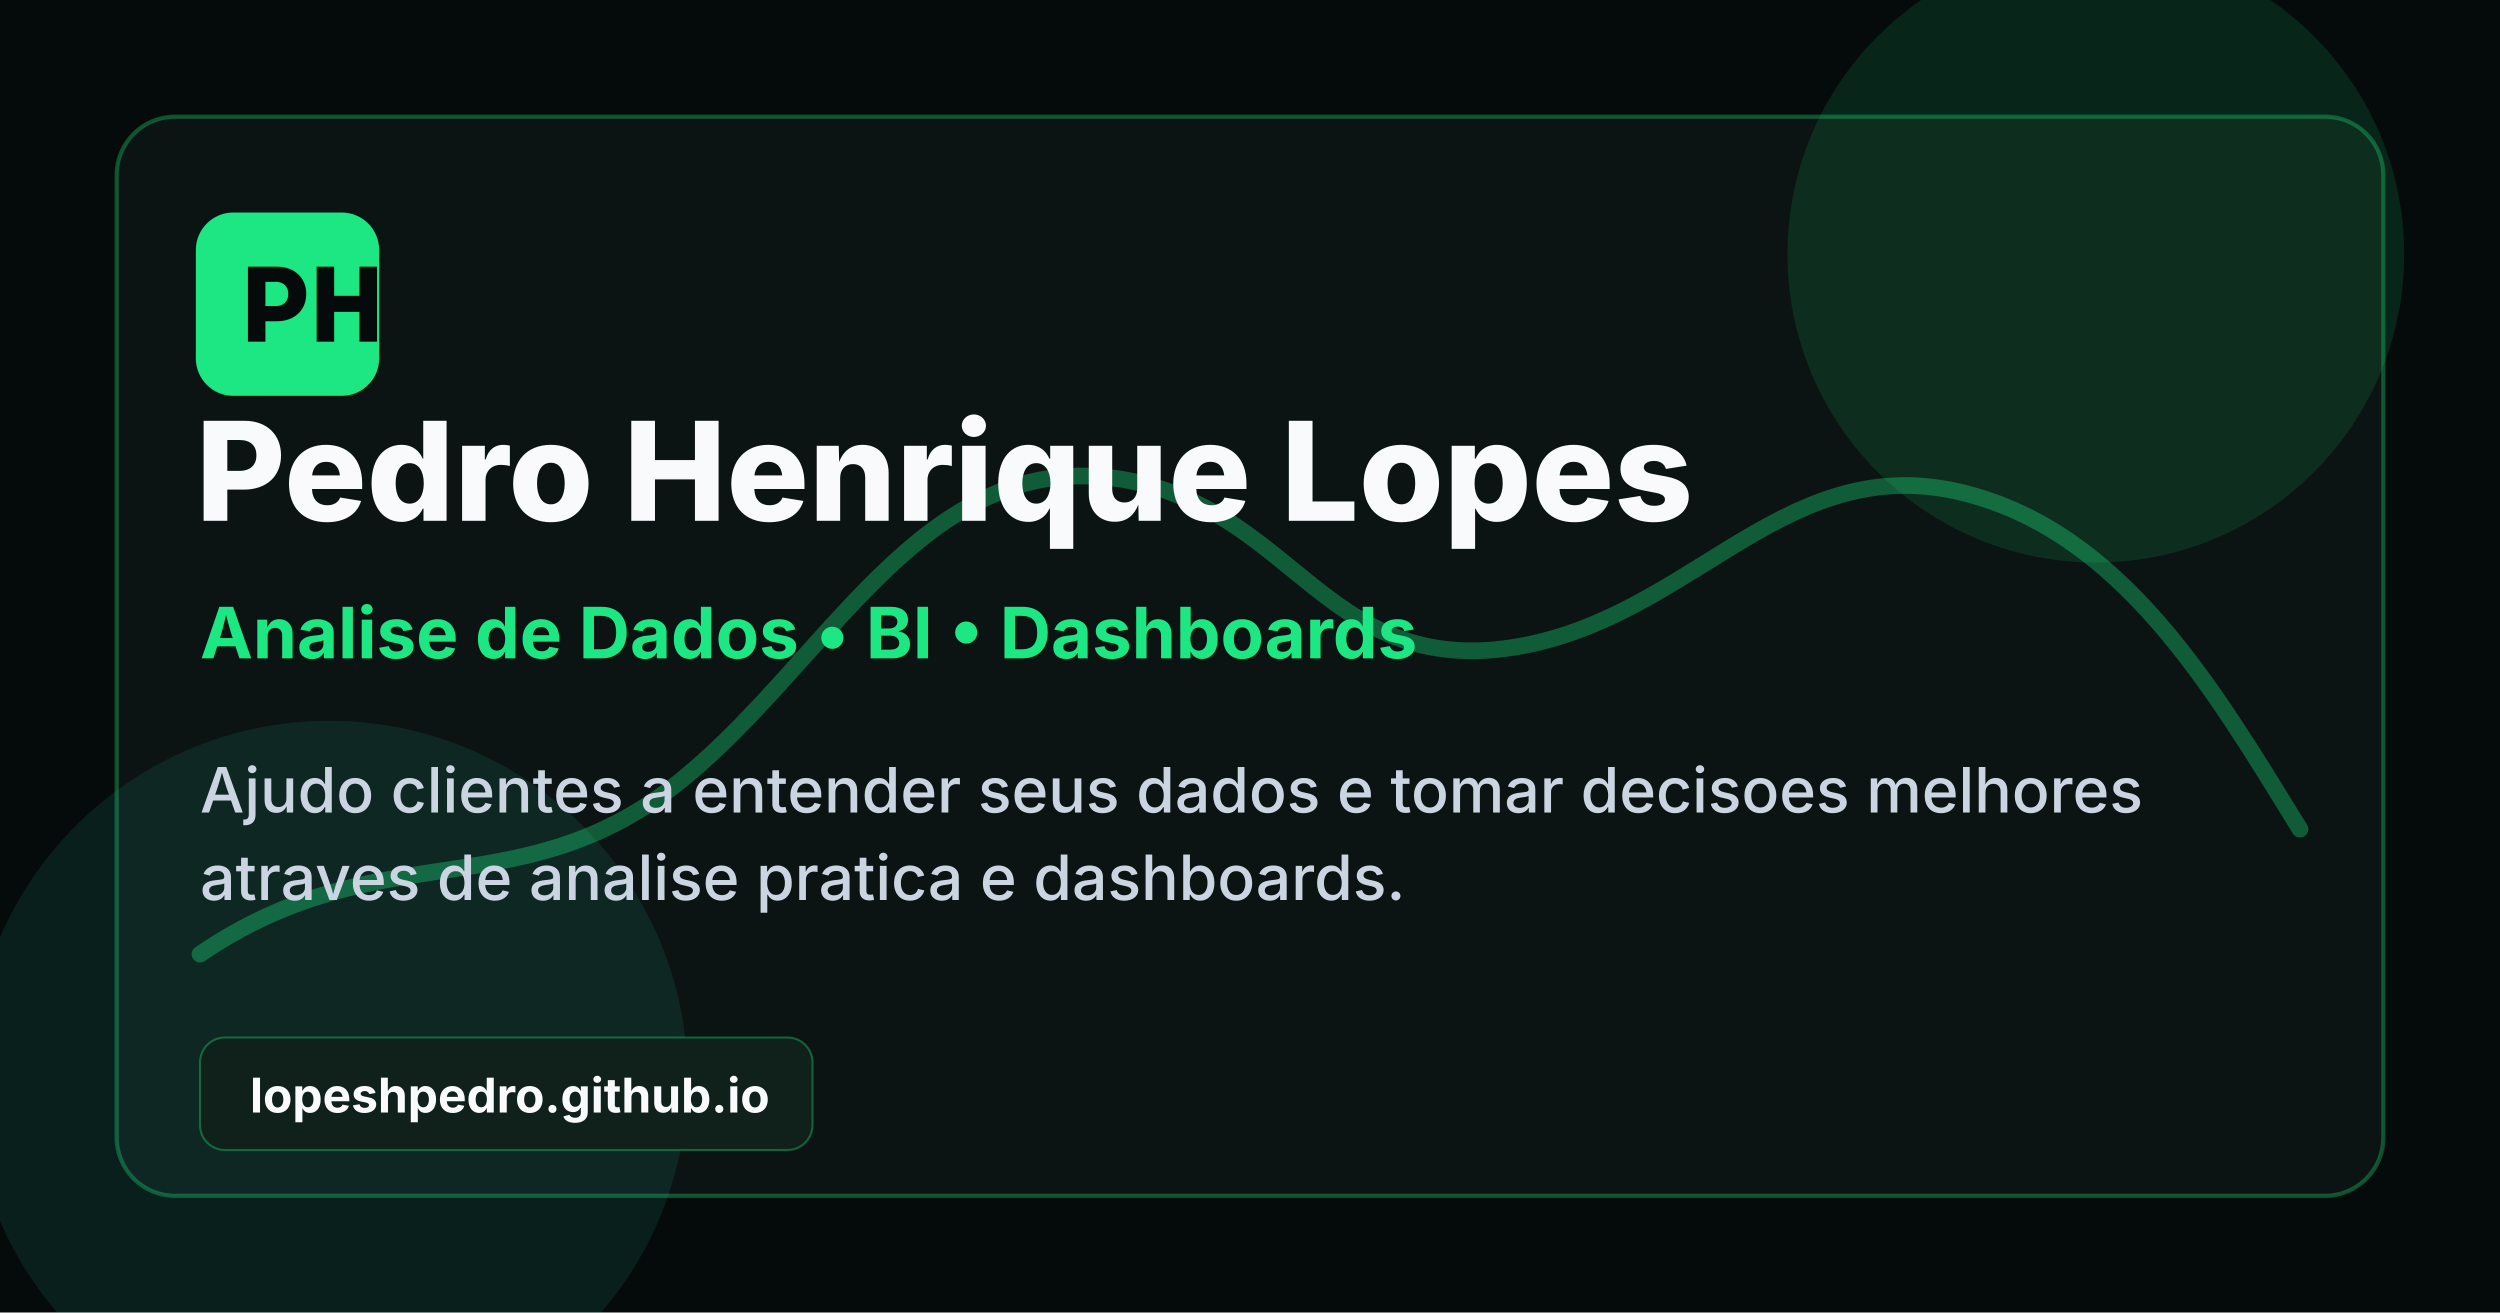
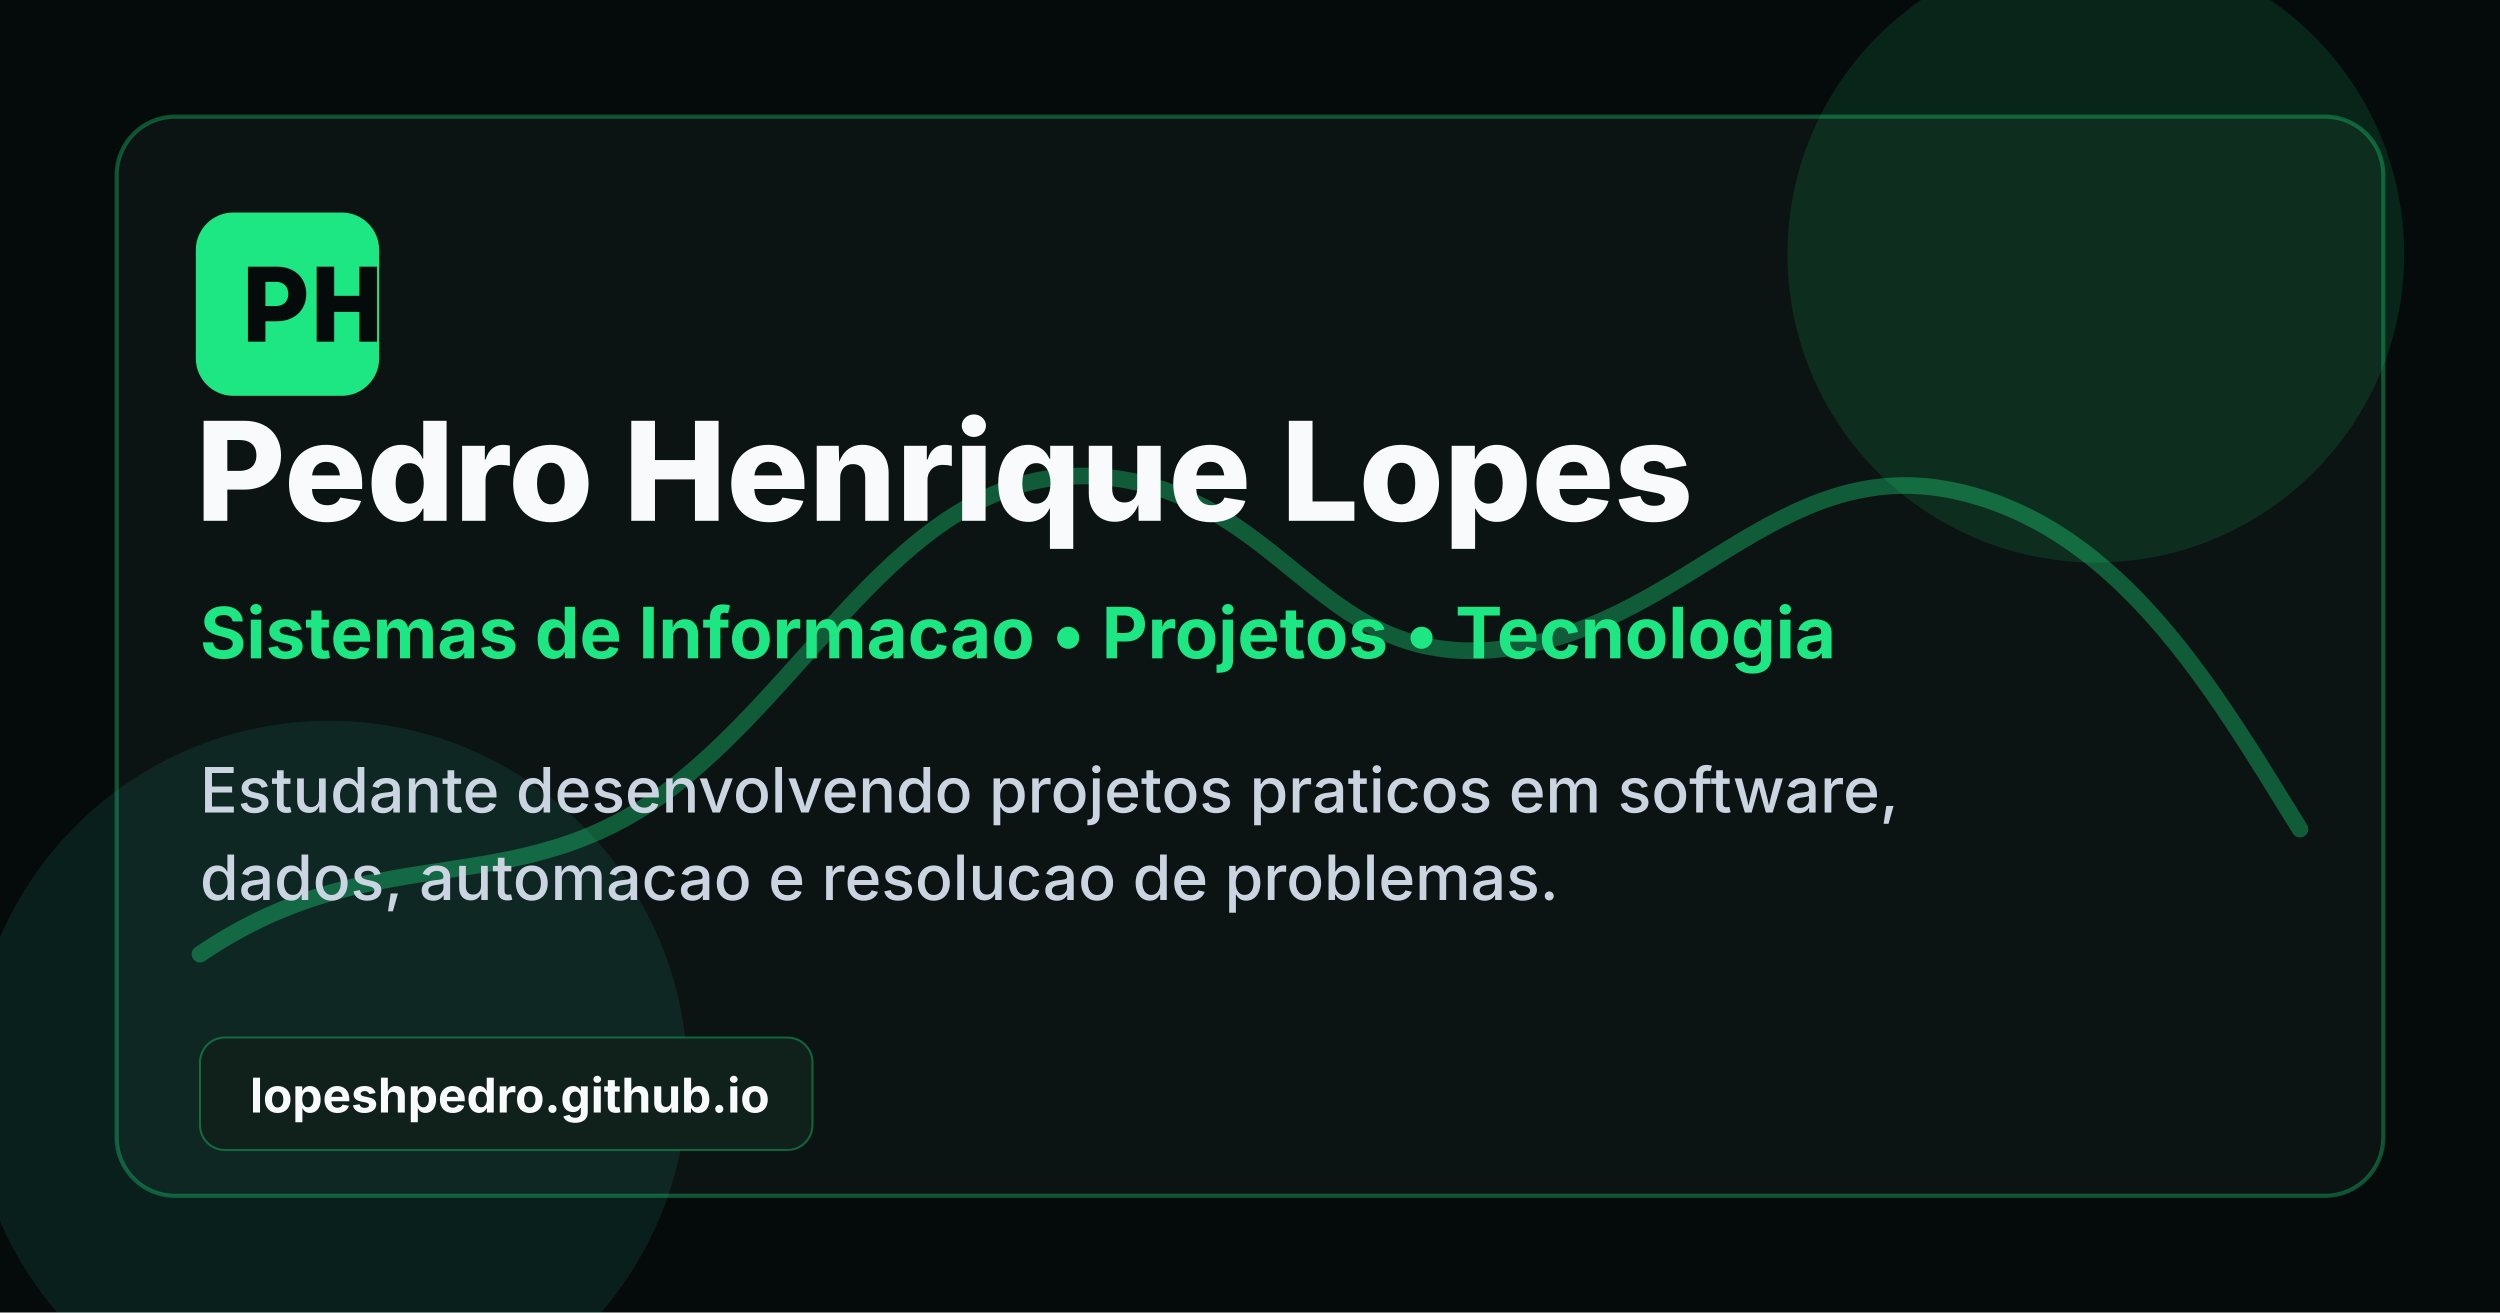
<svg xmlns="http://www.w3.org/2000/svg" width="1200" height="630" viewBox="0 0 1200 630" fill="none">
  <rect width="1200" height="630" fill="#050B0A" />
  <rect x="56" y="56" width="1088" height="518" rx="28" fill="#0B1412" stroke="#1DE782" stroke-opacity="0.32" stroke-width="2" />
  <circle cx="1006" cy="122" r="148" fill="#1DE782" fill-opacity="0.12" />
  <circle cx="158" cy="518" r="172" fill="#2DD4BF" fill-opacity="0.1" />
  <path d="M96 458C184 398 252 438 330 372C402 312 448 208 548 232C620 250 638 318 716 312C808 304 852 216 940 236C1018 254 1062 330 1104 398" stroke="#1DE782" stroke-width="8" stroke-linecap="round" stroke-linejoin="round" opacity="0.34" />
  <g transform="translate(94 102)">
    <rect width="88" height="88" rx="18" fill="#1DE782" />
    <path d="M25 62V26H39C47.3 26 53 31.3 53 39.1C53 46.9 47.3 52.2 39 52.2H33.4V62H25ZM33.4 44.9H38.5C42.1 44.9 44.4 42.6 44.4 39.1C44.4 35.6 42.1 33.3 38.5 33.3H33.4V44.9Z" fill="#050B0A" />
    <path d="M58 62V26H66.4V40H78.5V26H87V62H78.5V47.7H66.4V62H58Z" fill="#050B0A" />
  </g>
  <text x="94" y="250" fill="#F8FAFC" font-family="Inter, Arial, sans-serif" font-size="66" font-weight="800">Pedro Henrique Lopes</text>
-   <text x="96" y="316" fill="#1DE782" font-family="Inter, Arial, sans-serif" font-size="34" font-weight="700">Analise de Dados • BI • Dashboards</text>
-   <text x="96" y="390" fill="#CBD5E1" font-family="Inter, Arial, sans-serif" font-size="30" font-weight="500">Ajudo clientes a entender seus dados e tomar decisoes melhores</text>
-   <text x="96" y="432" fill="#CBD5E1" font-family="Inter, Arial, sans-serif" font-size="30" font-weight="500">atraves de analise pratica e dashboards.</text>
+   <text x="96" y="316" fill="#1DE782" font-family="Inter, Arial, sans-serif" font-size="34" font-weight="700">Sistemas de Informacao • Projetos • Tecnologia</text>
+   <text x="96" y="390" fill="#CBD5E1" font-family="Inter, Arial, sans-serif" font-size="30" font-weight="500">Estudante desenvolvendo projetos praticos em software,</text>
+   <text x="96" y="432" fill="#CBD5E1" font-family="Inter, Arial, sans-serif" font-size="30" font-weight="500">dados, automacao e resolucao de problemas.</text>
  <g transform="translate(96 498)">
    <rect width="294" height="54" rx="12" fill="#10201B" stroke="#1DE782" stroke-opacity="0.35" />
    <text x="24" y="36" fill="#F8FAFC" font-family="Inter, Arial, sans-serif" font-size="23" font-weight="700">lopeshpedro.github.io</text>
  </g>
</svg>
